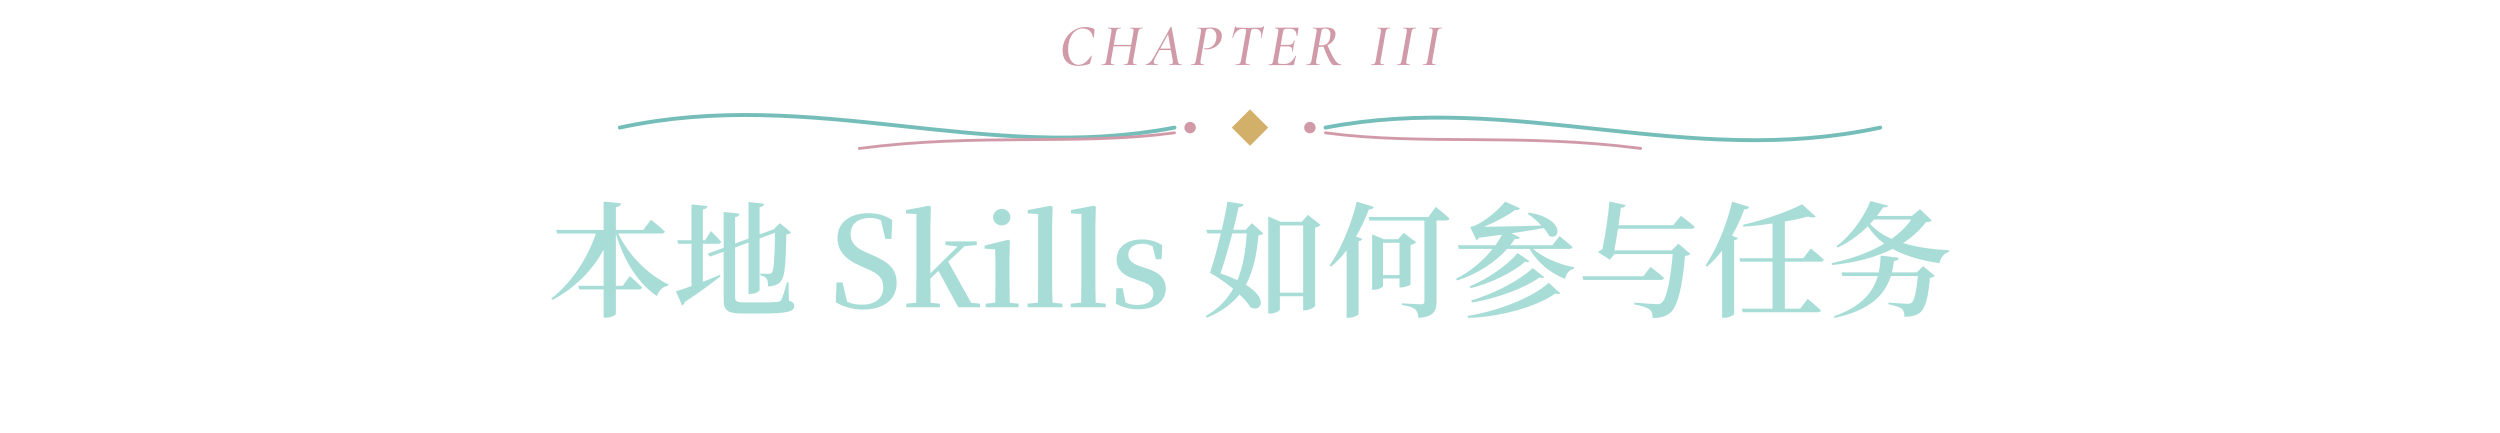
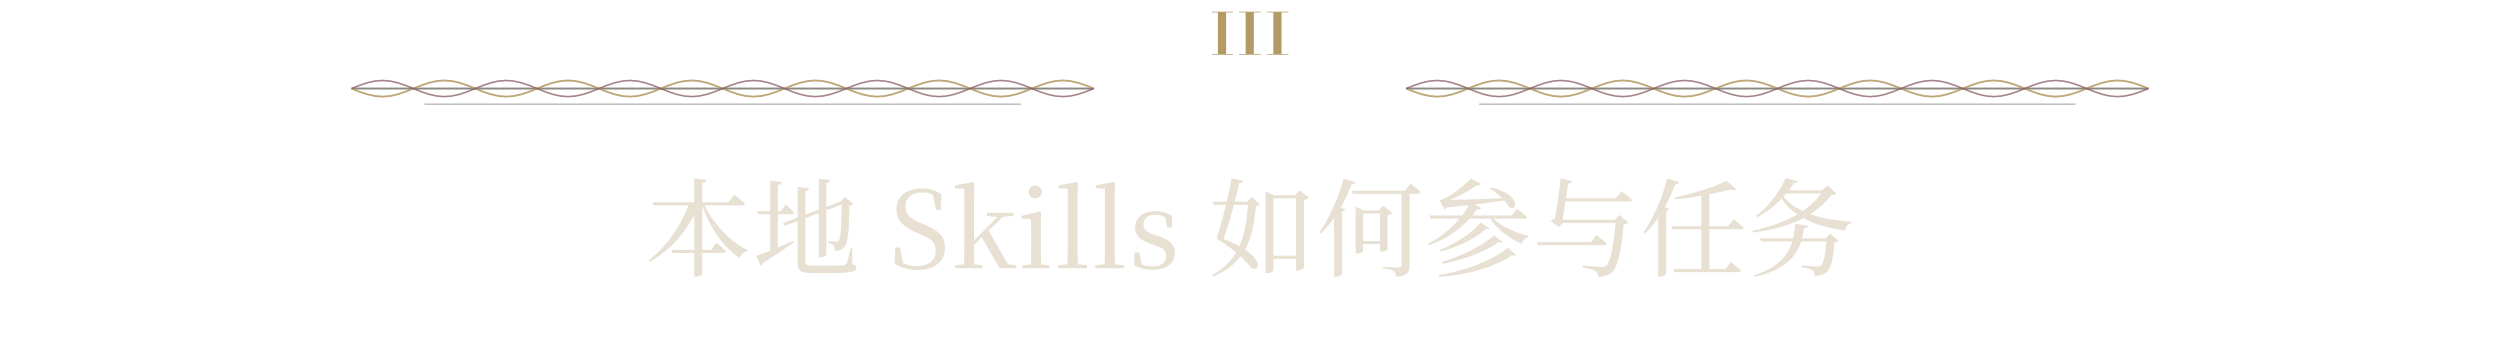
- <svg xmlns="http://www.w3.org/2000/svg" viewBox="0 0 960 166" role="img" aria-labelledby="title">
-   <path d="M318.46 -12.385Q231.385 -12.385 176.348 17.115Q121.31 46.615 93.503 95.0Q65.695 143.385 59.388 200.963Q53.08 258.54 63.08 315.31Q76.695 390 112.81 449.23Q148.925 508.46 200.54 550.152Q252.155 591.845 312.578 613.922Q373 636 434.845 636Q475.845 636 517.382 627.115Q558.92 618.23 581.92 603.92Q588.92 599.535 589.92 595.535Q590.92 591.535 589.92 580.535L577 457.7Q576.615 454.315 571.615 454.315Q566.615 454.315 566 457.7Q553.62 534.395 508.35 572.853Q463.08 611.31 395.385 611.31Q334.535 611.31 284.57 579.04Q234.605 546.77 201.41 487.5Q168.215 428.23 155.445 346Q144.29 276.46 151.252 214.69Q158.215 152.92 180.525 105.727Q202.835 58.535 239.415 31.535Q275.995 4.535 324.46 4.535Q377.54 4.535 430.695 41.535Q483.85 78.535 534.92 155.765Q537.535 159.38 542.227 157.072Q546.92 154.765 545.535 152.38L517.38 40.845Q513.995 28.46 511.187 24.152Q508.38 19.845 499.38 17.46Q450.535 1.23 403.805 -5.578Q357.075 -12.385 318.46 -12.385Z" fill="#D19AA8" transform="translate(406.722 25.000) scale(0.023 -0.023)" />
-   <path d="M12.23 0Q9.23 0 9.23 6.0Q9.23 12 12.23 12Q41.155 12 56.503 17.0Q71.85 22 79.543 37.0Q87.235 52 92.235 81L174.235 544Q182.235 586.385 171.658 599.693Q161.08 613 119.23 613Q117.23 613 117.23 619.0Q117.23 625 119.23 625Q141.075 625 167.42 623.5Q193.765 622 223.61 622Q254.455 622 282.8 623.5Q311.145 625 331.99 625Q333.99 625 333.99 619.0Q333.99 613 331.99 613Q303.065 613 287.717 607.0Q272.37 601 265.177 585.693Q257.985 570.385 252.6 542L170.6 81Q162.985 38 172.87 25.0Q182.755 12 224.99 12Q227.99 12 227.99 6.0Q227.99 0 224.99 0Q203.76 0 175.915 1.0Q148.07 2 116.61 2Q86.765 2 59.92 1.0Q33.075 0 12.23 0ZM162.845 312.925 166.23 337.46H548.845L546.23 312.925ZM382.085 0Q380.085 0 380.085 6.0Q380.085 12 382.085 12Q412.01 12 426.858 17.0Q441.705 22 449.09 37.0Q456.475 52 461.475 81L542.475 542Q549.86 584.385 540.59 598.693Q531.32 613 489.085 613Q486.085 613 486.085 619.0Q486.085 625 489.085 625Q509.93 625 537.275 623.5Q564.62 622 594.465 622Q623.925 622 651.963 623.5Q680 625 700.845 625Q703.23 625 703.23 619.0Q703.23 613 700.845 613Q672.92 613 657.572 607.5Q642.225 602 634.84 587.193Q627.455 572.385 621.84 544L539.84 81Q532.84 38 543.417 25.0Q553.995 12 595.23 12Q598.23 12 598.23 6.0Q598.23 0 595.23 0Q576.23 0 548.578 1.0Q520.925 2 490.465 2Q460.005 2 431.968 1.0Q403.93 0 382.085 0Z" fill="#D19AA8" transform="translate(422.723 25.000) scale(0.023 -0.023)" />
-   <path d="M-34 0Q-38 0 -38.0 6.0Q-38 12 -34 12Q-8 12 27.882 38.727Q63.765 65.455 99.535 129.84L382 634.385Q384 638.385 391.5 637.193Q399 636 400 633L498.99 84Q503.605 57 509.182 41.0Q514.76 25 527.915 18.5Q541.07 12 568.38 12Q572.38 12 572.38 6.0Q572.38 0 568.38 0Q543.535 0 517.997 2.0Q492.46 4 462 4Q432.155 4 408.81 2.0Q385.465 0 360.235 0Q356.62 0 356.62 6.0Q356.62 12 360.235 12Q402.47 12 414.163 27.0Q425.855 42 418.01 84L337.63 530.026L378.615 583.925L129.615 130.54Q104.305 84.92 101.612 58.92Q98.92 32.92 117.15 22.46Q135.38 12 172.145 12Q176.145 12 176.145 6.0Q176.145 0 171.145 0Q149.685 0 118.687 2.0Q87.69 4 58 4Q29 4 10.5 2.0Q-8 0 -34 0ZM181.78 251.331 196.78 275.48H413.855L415.855 251.331Z" fill="#D19AA8" transform="translate(440.702 25.000) scale(0.023 -0.023)" />
-   <path d="M13.845 0Q11.46 0 11.46 6.0Q11.46 12 13.845 12Q42.77 12 58.425 17.0Q74.08 22 81.658 37.0Q89.235 52 94.235 81L175.85 544Q183.85 587.615 173.773 600.307Q163.695 613 121.46 613Q118.845 613 118.845 619.0Q118.845 625 121.46 625Q142.69 625 169.035 623.5Q195.38 622 225.84 622Q246.995 622 280.84 625.0Q314.685 628 347.38 628Q404.76 628 448.142 609.193Q491.525 590.385 512.947 551.578Q534.37 512.77 522.985 453Q513.985 402.385 487.177 366.193Q460.37 330 424.37 307.0Q388.37 284 349.37 273.0Q310.37 262 276.37 262Q264.985 262 255.177 263.0Q245.37 264 235.37 267Q232.985 268 234.985 276.652Q236.985 285.305 240.6 284.305Q247.985 282.305 255.485 281.305Q262.985 280.305 269.985 280.305Q305.065 280.305 338.8 296.382Q372.535 312.46 398.193 346.037Q423.85 379.615 432.62 433Q442.39 489.77 429.235 529.04Q416.08 568.31 388.693 589.195Q361.305 610.08 327.225 610.08Q301.99 610.08 288.065 605.658Q274.14 601.235 266.87 586.85Q259.6 572.465 253.215 542L172.215 81Q165.215 38 175.292 25.0Q185.37 12 226.99 12Q229.605 12 229.605 6.0Q229.605 0 226.99 0Q205.76 0 177.915 1.0Q150.07 2 118.225 2Q88.765 2 61.727 1.0Q34.69 0 13.845 0Z" fill="#D19AA8" transform="translate(457.071 25.000) scale(0.023 -0.023)" />
-   <path d="M126.86 0Q124.475 0 124.475 6.0Q124.475 12 126.86 12Q161.32 12 179.55 17.0Q197.78 22 206.703 37.0Q215.625 52 220.625 81L302.01 544Q309.01 581.31 301.163 593.003Q293.315 604.695 261.385 604.695H243.61Q207.76 604.695 176.955 586.468Q146.15 568.24 122.922 534.973Q99.695 501.705 85.925 454.855Q84.925 451.855 79.233 453.048Q73.54 454.24 74.54 456.855Q78.54 470.085 84.848 494.623Q91.155 519.16 97.963 547.813Q104.77 576.465 110.885 603.118Q117 629.77 120 647Q122 650 127.5 649.5Q133 649 132 646Q130 631 145.0 628.0Q160 625 171 625Q208 624 257.5 623.0Q307 622 354 622Q414 622 455.0 623.5Q496 625 530 625Q558 625 573.5 629.5Q589 634 596 650Q598 653 603.0 652.5Q608 652 607 648Q603 632.77 596.385 606.118Q589.77 579.465 583.463 549.813Q577.155 520.16 572.348 494.815Q567.54 469.47 565.54 456.855Q564.54 453.24 558.733 453.74Q552.925 454.24 553.925 458.24Q562.31 504.09 553.698 536.665Q545.085 569.24 521.048 586.968Q497.01 604.695 457.545 604.695H440.385Q407.61 604.695 397.492 591.81Q387.375 578.925 380.99 542L299.99 81Q294.99 52 297.99 37.0Q300.99 22 318.027 17.0Q335.065 12 370.525 12Q372.525 12 372.525 6.0Q372.525 0 370.525 0Q345.605 0 315.377 1.0Q285.15 2 248 2Q214.465 2 183.123 1.0Q151.78 0 126.86 0Z" fill="#D19AA8" transform="translate(471.485 25.000) scale(0.023 -0.023)" />
-   <path d="M18.075 0Q15.46 0 15.46 6.0Q15.46 12 18.075 12Q47.385 12 62.54 17.0Q77.695 22 85.08 37.0Q92.465 52 97.465 81L178.85 544Q186.85 587 176.58 600.0Q166.31 613 124.46 613Q122.075 613 122.075 619.0Q122.075 625 124.46 625H512.84Q520.84 625 518.84 616Q515.84 597.385 512.032 572.54Q508.225 547.695 504.917 524.465Q501.61 501.235 498.61 486.62Q497.61 482.62 491.917 483.928Q486.225 485.235 486.61 487.62Q487.615 542.08 459.738 574.388Q431.86 606.695 383.406 606.695H334.22Q305.065 606.695 290.217 602.003Q275.37 597.31 269.1 583.733Q262.83 570.155 257.83 543L176.83 85Q169.83 44.23 179.6 32.037Q189.37 19.845 230.22 19.845H296.646Q345.635 19.845 391.51 56.767Q437.385 93.69 466.3 154.38Q467.915 157.38 473.607 156.072Q479.3 154.765 477.3 152.38Q468.685 124.535 459.877 86.19Q451.07 47.845 444.84 15Q441.84 0 428.84 0ZM422.835 226.62Q421.835 222.62 415.835 223.12Q409.835 223.62 410.835 227.62Q418.835 272.005 400.992 292.465Q383.15 312.925 340.92 312.925H180.84L184.455 337.46H347.92Q390.225 337.46 412.145 354.19Q434.065 370.92 441.91 410.765Q442.91 415.38 448.91 414.88Q454.91 414.38 453.91 409.38Q449.295 378.92 445.295 361.575Q441.295 344.23 438.065 325Q434.065 301.155 430.95 277.81Q427.835 254.465 422.835 226.62Z" fill="#D19AA8" transform="translate(486.704 25.000) scale(0.023 -0.023)" />
-   <path d="M17.075 0Q13.075 0 13.075 6.0Q13.075 12 17.075 12Q48 12 65.155 17.307Q82.31 22.615 90.888 37.615Q99.465 52.615 104.465 81L185.85 544Q191.465 573 189.08 587.5Q186.695 602 172.733 607.5Q158.77 613 128.075 613Q124.075 613 124.075 619.0Q124.075 625 128.075 625Q150.305 625 178.65 623.5Q206.995 622 237.84 622Q260.84 622 292.84 625.0Q324.84 628 344.84 628Q437.37 628 475.482 593.0Q513.594 558 501.209 491Q491.209 435.31 453.02 393.31Q414.83 351.31 359.795 328.04Q304.76 304.77 244.225 304.77Q238.3 304.77 228.067 305.463Q217.835 306.155 213.91 307.155L218.37 335.46Q227.45 332.845 240.99 331.537Q254.53 330.23 263.84 330.23Q331.15 330.23 366.535 361.267Q401.92 392.305 414.46 464.38Q425 518.845 415.537 550.885Q406.075 582.925 383.38 596.503Q360.685 610.08 330.065 610.08Q308.065 610.08 296.102 606.888Q284.14 603.695 277.485 589.618Q270.83 575.54 264.83 542L182.83 81Q177.83 52.615 179.83 37.615Q181.83 22.615 195.677 17.307Q209.525 12 239.22 12Q243.22 12 243.22 6.0Q243.22 0 240.22 0Q216.99 0 189.645 1.0Q162.3 2 129.455 2Q98.38 2 68.842 1.0Q39.305 0 17.075 0ZM469.625 0Q455.47 0 430.353 34.695Q405.235 69.39 371.848 140.968Q338.46 212.545 299.61 322L364.824 344.38Q417.29 220.305 456.522 147.575Q495.755 74.845 530.025 43.422Q564.295 12 599.835 12Q603.22 12 603.22 6.0Q603.22 0 599.835 0Q548.075 0 516.695 0.0Q485.315 0 469.625 0Z" fill="#D19AA8" transform="translate(501.233 25.000) scale(0.023 -0.023)" />
-   <path d="M22.69 0Q19.69 0 19.69 6.0Q19.69 12 22.69 12Q51.615 12 66.463 17.0Q81.31 22 88.841 37.0Q96.373 52 101.08 81L183.08 544Q191.08 587 180.156 600.0Q169.233 613 127.69 613Q124.69 613 124.69 619.0Q124.69 625 127.69 625Q149.271 625 176.248 623.5Q203.225 622 232.931 622Q266.882 622 293.936 623.5Q320.99 625 341.835 625Q344.45 625 344.45 619.0Q344.45 613 341.835 613Q313.189 613 297.971 607.0Q282.753 601 275.592 586.0Q268.431 571 263.06 542L181.06 81Q173.445 38 183.569 25.0Q193.694 12 236.835 12Q238.835 12 238.835 6.0Q238.835 0 236.835 0Q215.468 0 188.76 1.0Q162.051 2 128.933 2Q99.02 2 71.777 1.0Q44.535 0 22.69 0Z" fill="#D19AA8" transform="translate(525.990 25.000) scale(0.023 -0.023)" />
-   <path d="M22.69 0Q19.69 0 19.69 6.0Q19.69 12 22.69 12Q51.615 12 66.463 17.0Q81.31 22 88.841 37.0Q96.373 52 101.08 81L183.08 544Q191.08 587 180.156 600.0Q169.233 613 127.69 613Q124.69 613 124.69 619.0Q124.69 625 127.69 625Q149.271 625 176.248 623.5Q203.225 622 232.931 622Q266.882 622 293.936 623.5Q320.99 625 341.835 625Q344.45 625 344.45 619.0Q344.45 613 341.835 613Q313.189 613 297.971 607.0Q282.753 601 275.592 586.0Q268.431 571 263.06 542L181.06 81Q173.445 38 183.569 25.0Q193.694 12 236.835 12Q238.835 12 238.835 6.0Q238.835 0 236.835 0Q215.468 0 188.76 1.0Q162.051 2 128.933 2Q99.02 2 71.777 1.0Q44.535 0 22.69 0Z" fill="#D19AA8" transform="translate(535.919 25.000) scale(0.023 -0.023)" />
-   <path d="M22.69 0Q19.69 0 19.69 6.0Q19.69 12 22.69 12Q51.615 12 66.463 17.0Q81.31 22 88.841 37.0Q96.373 52 101.08 81L183.08 544Q191.08 587 180.156 600.0Q169.233 613 127.69 613Q124.69 613 124.69 619.0Q124.69 625 127.69 625Q149.271 625 176.248 623.5Q203.225 622 232.931 622Q266.882 622 293.936 623.5Q320.99 625 341.835 625Q344.45 625 344.45 619.0Q344.45 613 341.835 613Q313.189 613 297.971 607.0Q282.753 601 275.592 586.0Q268.431 571 263.06 542L181.06 81Q173.445 38 183.569 25.0Q193.694 12 236.835 12Q238.835 12 238.835 6.0Q238.835 0 236.835 0Q215.468 0 188.76 1.0Q162.051 2 128.933 2Q99.02 2 71.777 1.0Q44.535 0 22.69 0Z" fill="#D19AA8" transform="translate(545.848 25.000) scale(0.023 -0.023)" />
-   <path d="M238 49 C312 33 378 63 451 49" fill="none" stroke="#75BDB8" stroke-linecap="round" stroke-width="1.5" />
-   <path d="M509 49 C582 35 648 65 722 49" fill="none" stroke="#75BDB8" stroke-linecap="round" stroke-width="1.5" />
-   <path d="M330 57 C376 51 414 56 451 51" fill="none" stroke="#D19AA8" stroke-linecap="round" stroke-width="1.1" />
-   <path d="M509 51 C546 56 584 51 630 57" fill="none" stroke="#D19AA8" stroke-linecap="round" stroke-width="1.1" />
-   <path d="M480 42 L487 49 L480 56 L473 49 Z" fill="#D2B06A" />
-   <circle cx="457" cy="49" r="2.2" fill="#D19AA8" />
-   <circle cx="503" cy="49" r="2.2" fill="#D19AA8" />
-   <path d="M827 701 765 619H546V801C576 806 584 816 587 832L448 846V619H67L76 590H386C322 399 196 199 29 70L40 59C222 157 359 297 448 461V172H245L253 143H448V-83H467C507 -83 546 -63 546 -52V143H729C743 143 753 148 756 159C719 196 657 250 657 250L601 172H546V589C612 364 727 191 874 89C890 136 924 167 964 173L967 183C812 256 652 408 565 590H911C925 590 935 595 938 606C897 645 827 701 827 701Z" fill="#A8DDD7" transform="translate(210.288 118.000) scale(0.048 -0.048)" />
-   <path d="M800 621 696 583V801C722 805 730 815 732 829L607 842V550L500 510V721C524 725 533 736 535 749L408 763V476L280 429L299 405L408 445V56C408 -30 447 -50 560 -50H704C924 -50 973 -34 973 13C973 31 963 42 930 54L927 201H915C896 131 879 77 868 58C861 48 851 44 835 43C813 40 769 39 710 39H569C513 39 500 50 500 80V479L607 518V107H623C658 107 696 127 696 137V551L819 596C816 381 809 294 793 276C787 270 781 267 767 267C751 267 721 269 702 271V256C726 250 742 241 752 229C761 216 763 194 763 167C800 167 834 177 858 199C896 235 906 318 909 582C929 585 941 591 948 599L857 673L809 624ZM26 128 76 15C87 20 95 30 98 43C226 126 319 198 383 248L378 259L242 204V508H363C377 508 386 513 389 524C360 558 306 610 306 610L260 537H242V782C268 786 276 796 278 810L151 823V537H37L45 508H151V170C98 150 53 136 26 128Z" fill="#A8DDD7" transform="translate(258.288 118.000) scale(0.048 -0.048)" />
-   <path d="M272 -18C438 -18 539 65 539 193C539 299 489 357 338 421L290 442C215 475 171 514 171 587C171 670 235 715 326 715C360 715 386 709 414 695L449 547H498L504 698C453 733 392 753 314 753C172 753 66 684 66 555C66 446 132 381 257 327L301 308C399 267 432 229 432 159C432 70 366 21 262 21C215 21 181 27 143 45L106 199H58L52 41C105 6 189 -18 272 -18Z" fill="#A8DDD7" transform="translate(318.432 118.000) scale(0.048 -0.048)" />
-   <path d="M351 498 449 486 334 373 231 271V647L235 804L220 813L36 778V751L119 746V232L117 37L38 29V0H307V29L233 36C232 91 231 172 231 230L296 291L454 0H629V29L557 36L374 365L505 489L602 498V527H351Z" fill="#A8DDD7" transform="translate(346.176 118.000) scale(0.048 -0.048)" />
-   <path d="M170 655C207 655 239 682 239 721C239 759 207 787 170 787C132 787 101 759 101 721C101 682 132 655 170 655ZM117 0H305V29L234 36C233 93 232 177 232 232V385L235 532L223 541L33 494V469L117 463C119 414 120 367 120 300V232L118 37L41 29V0Z" fill="#A8DDD7" transform="translate(376.512 118.000) scale(0.048 -0.048)" />
-   <path d="M116 0H314V29L234 37C232 98 231 172 231 232V647L235 804L220 813L36 778V751L119 746V232L117 37L34 29V0Z" fill="#A8DDD7" transform="translate(392.928 118.000) scale(0.048 -0.048)" />
-   <path d="M116 0H314V29L234 37C232 98 231 172 231 232V647L235 804L220 813L36 778V751L119 746V232L117 37L34 29V0Z" fill="#A8DDD7" transform="translate(409.536 118.000) scale(0.048 -0.048)" />
-   <path d="M228 -16C369 -16 448 52 448 150C448 225 406 274 304 308L250 326C175 350 149 378 149 422C149 473 189 508 259 508C290 508 316 502 343 488L369 384H415L420 498C366 528 320 543 258 543C127 543 55 474 55 382C55 303 106 257 191 229L245 210C326 185 349 156 349 110C349 53 305 19 221 19C183 19 154 25 127 38L103 153H52L49 28C105 0 158 -16 228 -16Z" fill="#A8DDD7" transform="translate(426.144 118.000) scale(0.048 -0.048)" />
-   <path d="M290 800C319 802 326 813 329 825L200 845C193 792 176 709 155 620H31L40 591H148C120 473 86 350 61 276C119 243 186 198 246 148C197 61 127 -13 27 -70L36 -83C154 -35 237 28 297 103C333 68 365 33 386 -1C460 -42 542 60 348 180C411 296 435 432 449 576C471 579 481 582 487 592L396 673L347 620H247C265 689 280 753 290 800ZM806 655V117H620V655ZM620 -16V88H806V-24H821C856 -24 901 2 902 10V637C923 642 939 650 946 659L844 739L795 684H625L527 727V-50H544C585 -50 620 -27 620 -16ZM145 271C177 363 211 482 240 591H355C346 455 327 327 280 217C242 235 198 253 145 271Z" fill="#A8DDD7" transform="translate(461.712 118.000) scale(0.048 -0.048)" />
-   <path d="M329 723 337 694H776V46C776 31 770 24 750 24C723 24 597 32 597 32V18C656 10 683 -1 702 -16C719 -31 726 -54 729 -85C855 -75 873 -25 873 42V694H950C964 694 974 699 977 710C936 748 868 803 868 803L808 723ZM358 545V140H371C408 140 445 160 445 169V230H577V159H591C620 159 664 177 665 182V499C687 503 703 512 710 520L611 596L566 545H450L358 584ZM445 258V516H577V258ZM235 845C189 652 103 458 18 335L31 326C75 363 116 406 154 456V-84H171C209 -84 248 -63 250 -55V529C268 532 277 538 280 548L229 566C268 632 303 705 332 783C354 781 367 791 372 803Z" fill="#A8DDD7" transform="translate(509.712 118.000) scale(0.048 -0.048)" />
-   <path d="M863 111 771 196C638 76 362 -31 122 -69L126 -85C386 -78 675 5 825 111C843 103 856 104 863 111ZM734 242 642 314C540 215 329 107 151 55L158 39C354 69 580 154 698 239C715 232 727 234 734 242ZM617 369 521 434C443 337 282 227 139 168L146 153C309 193 489 281 582 365C600 359 612 360 617 369ZM612 758 603 749C638 725 678 691 712 654C534 649 364 645 252 644C344 681 442 734 502 778C524 774 537 783 541 792L422 845C378 789 261 684 172 650C162 646 142 643 142 643L192 537C200 540 207 547 212 556L398 581C383 553 364 524 344 496H44L52 467H322C247 374 146 287 29 228L37 215C207 267 346 364 438 467H618C680 357 783 275 901 227C911 272 937 301 973 309L974 320C859 342 725 396 646 467H934C948 467 958 472 961 483C921 519 857 569 857 569L800 496H463C476 513 489 530 500 547C524 543 534 548 540 559L473 592C575 607 662 621 731 634C749 612 764 591 774 571C867 527 904 711 612 758Z" fill="#A8DDD7" transform="translate(557.712 118.000) scale(0.048 -0.048)" />
-   <path d="M585 323 527 248H40L48 219H666C680 219 690 224 693 235C653 272 585 323 585 323ZM828 732 767 657H329L348 796C372 795 382 806 386 818L256 846C251 760 223 570 200 464C187 458 173 450 164 442L259 381L298 426H763C746 229 715 69 676 38C663 28 653 25 632 25C606 25 513 33 456 38L455 23C507 14 558 -1 578 -18C596 -32 602 -57 602 -86C665 -86 708 -73 744 -43C804 7 843 179 861 411C883 413 896 419 904 427L808 509L754 455H296C305 504 315 567 325 628H911C925 628 936 633 939 644C897 681 828 732 828 732Z" fill="#A8DDD7" transform="translate(605.712 118.000) scale(0.048 -0.048)" />
-   <path d="M798 824C695 770 491 697 325 660L329 645C404 650 484 659 561 670V393H295L303 365H561V-11H315L323 -40H921C935 -40 946 -35 948 -24C908 14 842 67 842 67L782 -11H660V365H945C959 365 970 370 972 381C933 418 867 471 867 471L808 393H660V686C730 698 794 712 846 726C876 715 897 716 907 726ZM238 845C194 653 109 458 25 335L38 326C81 362 121 405 158 454V-84H176C213 -84 253 -63 254 -55V536C272 539 281 546 284 555L237 572C274 637 307 707 335 783C358 782 370 791 375 803Z" fill="#A8DDD7" transform="translate(653.712 118.000) scale(0.048 -0.048)" />
-   <path d="M571 396 426 414C425 368 420 322 411 279H112L121 250H403C365 117 269 3 51 -72L57 -85C343 -23 459 97 508 250H724C714 135 696 55 675 37C666 30 657 28 640 28C619 28 538 34 488 38V24C533 16 576 3 595 -11C612 -26 617 -50 616 -76C671 -76 709 -66 738 -45C784 -12 809 86 820 236C841 238 853 244 860 251L766 329L715 279H516C524 308 529 339 533 370C555 371 568 379 571 396ZM485 813 344 850C293 719 184 570 72 488L82 478C170 518 254 579 324 649C359 593 403 547 455 509C337 439 192 387 34 353L39 338C225 357 388 400 522 467C626 409 753 374 898 353C907 401 933 432 975 444V456C844 463 716 480 605 514C678 560 739 616 789 681C815 683 827 685 835 695L741 785L676 731H397C415 754 432 777 446 800C473 798 481 803 485 813ZM514 547C445 578 386 617 342 667L373 702H671C631 644 578 593 514 547Z" fill="#A8DDD7" transform="translate(701.712 118.000) scale(0.048 -0.048)" />
+ <svg xmlns="http://www.w3.org/2000/svg" viewBox="0 0 960 136" role="img" aria-labelledby="title">
+   <path d="M42.818 0V24.659H262.753V1475.341H42.818V1500H789.052V1475.341H549.113V24.659H789.052V0Z" fill="#B49A64" transform="translate(464.788 21.000) scale(0.011 -0.011)" />
+   <path d="M42.818 0V24.659H262.753V1475.341H42.818V1500H789.052V1475.341H549.113V24.659H789.052V0Z" fill="#B49A64" transform="translate(475.430 21.000) scale(0.011 -0.011)" />
+   <path d="M42.818 0V24.659H262.753V1475.341H42.818V1500H789.052V1475.341H549.113V24.659H789.052V0Z" fill="#B49A64" transform="translate(486.070 21.000) scale(0.011 -0.011)" />
+   <path d="M135 34 H420" fill="none" stroke="#8B8A83" stroke-width="0.75" />
+   <path d="M135.00 34.00 L137.97 35.19 L140.94 36.19 L143.91 36.86 L146.88 37.10 L149.84 36.86 L152.81 36.19 L155.78 35.19 L158.75 34.00 L161.72 32.81 L164.69 31.81 L167.66 31.14 L170.62 30.90 L173.59 31.14 L176.56 31.81 L179.53 32.81 L182.50 34.00 L185.47 35.19 L188.44 36.19 L191.41 36.86 L194.38 37.10 L197.34 36.86 L200.31 36.19 L203.28 35.19 L206.25 34.00 L209.22 32.81 L212.19 31.81 L215.16 31.14 L218.12 30.90 L221.09 31.14 L224.06 31.81 L227.03 32.81 L230.00 34.00 L232.97 35.19 L235.94 36.19 L238.91 36.86 L241.88 37.10 L244.84 36.86 L247.81 36.19 L250.78 35.19 L253.75 34.00 L256.72 32.81 L259.69 31.81 L262.66 31.14 L265.62 30.90 L268.59 31.14 L271.56 31.81 L274.53 32.81 L277.50 34.00 L280.47 35.19 L283.44 36.19 L286.41 36.86 L289.38 37.10 L292.34 36.86 L295.31 36.19 L298.28 35.19 L301.25 34.00 L304.22 32.81 L307.19 31.81 L310.16 31.14 L313.12 30.90 L316.09 31.14 L319.06 31.81 L322.03 32.81 L325.00 34.00 L327.97 35.19 L330.94 36.19 L333.91 36.86 L336.88 37.10 L339.84 36.86 L342.81 36.19 L345.78 35.19 L348.75 34.00 L351.72 32.81 L354.69 31.81 L357.66 31.14 L360.62 30.90 L363.59 31.14 L366.56 31.81 L369.53 32.81 L372.50 34.00 L375.47 35.19 L378.44 36.19 L381.41 36.86 L384.38 37.10 L387.34 36.86 L390.31 36.19 L393.28 35.19 L396.25 34.00 L399.22 32.81 L402.19 31.81 L405.16 31.14 L408.12 30.90 L411.09 31.14 L414.06 31.81 L417.03 32.81 L420.00 34.00" fill="none" stroke="#B49A64" stroke-opacity="0.86" stroke-width="0.72" />
+   <path d="M135.00 34.00 L137.97 32.81 L140.94 31.81 L143.91 31.14 L146.88 30.90 L149.84 31.14 L152.81 31.81 L155.78 32.81 L158.75 34.00 L161.72 35.19 L164.69 36.19 L167.66 36.86 L170.62 37.10 L173.59 36.86 L176.56 36.19 L179.53 35.19 L182.50 34.00 L185.47 32.81 L188.44 31.81 L191.41 31.14 L194.38 30.90 L197.34 31.14 L200.31 31.81 L203.28 32.81 L206.25 34.00 L209.22 35.19 L212.19 36.19 L215.16 36.86 L218.12 37.10 L221.09 36.86 L224.06 36.19 L227.03 35.19 L230.00 34.00 L232.97 32.81 L235.94 31.81 L238.91 31.14 L241.88 30.90 L244.84 31.14 L247.81 31.81 L250.78 32.81 L253.75 34.00 L256.72 35.19 L259.69 36.19 L262.66 36.86 L265.62 37.10 L268.59 36.86 L271.56 36.19 L274.53 35.19 L277.50 34.00 L280.47 32.81 L283.44 31.81 L286.41 31.14 L289.38 30.90 L292.34 31.14 L295.31 31.81 L298.28 32.81 L301.25 34.00 L304.22 35.19 L307.19 36.19 L310.16 36.86 L313.12 37.10 L316.09 36.86 L319.06 36.19 L322.03 35.19 L325.00 34.00 L327.97 32.81 L330.94 31.81 L333.91 31.14 L336.88 30.90 L339.84 31.14 L342.81 31.81 L345.78 32.81 L348.75 34.00 L351.72 35.19 L354.69 36.19 L357.66 36.86 L360.62 37.10 L363.59 36.86 L366.56 36.19 L369.53 35.19 L372.50 34.00 L375.47 32.81 L378.44 31.81 L381.41 31.14 L384.38 30.90 L387.34 31.14 L390.31 31.81 L393.28 32.81 L396.25 34.00 L399.22 35.19 L402.19 36.19 L405.16 36.86 L408.12 37.10 L411.09 36.86 L414.06 36.19 L417.03 35.19 L420.00 34.00" fill="none" stroke="#82545C" stroke-opacity="0.72" stroke-width="0.62" />
+   <path d="M163 40 H392" fill="none" stroke="#8B8A83" stroke-opacity="0.58" stroke-width="0.55" />
+   <path d="M540 34 H825" fill="none" stroke="#8B8A83" stroke-width="0.75" />
+   <path d="M540.00 34.00 L542.97 35.19 L545.94 36.19 L548.91 36.86 L551.88 37.10 L554.84 36.86 L557.81 36.19 L560.78 35.19 L563.75 34.00 L566.72 32.81 L569.69 31.81 L572.66 31.14 L575.62 30.90 L578.59 31.14 L581.56 31.81 L584.53 32.81 L587.50 34.00 L590.47 35.19 L593.44 36.19 L596.41 36.86 L599.38 37.10 L602.34 36.86 L605.31 36.19 L608.28 35.19 L611.25 34.00 L614.22 32.81 L617.19 31.81 L620.16 31.14 L623.12 30.90 L626.09 31.14 L629.06 31.81 L632.03 32.81 L635.00 34.00 L637.97 35.19 L640.94 36.19 L643.91 36.86 L646.88 37.10 L649.84 36.86 L652.81 36.19 L655.78 35.19 L658.75 34.00 L661.72 32.81 L664.69 31.81 L667.66 31.14 L670.62 30.90 L673.59 31.14 L676.56 31.81 L679.53 32.81 L682.50 34.00 L685.47 35.19 L688.44 36.19 L691.41 36.86 L694.38 37.10 L697.34 36.86 L700.31 36.19 L703.28 35.19 L706.25 34.00 L709.22 32.81 L712.19 31.81 L715.16 31.14 L718.12 30.90 L721.09 31.14 L724.06 31.81 L727.03 32.81 L730.00 34.00 L732.97 35.19 L735.94 36.19 L738.91 36.86 L741.88 37.10 L744.84 36.86 L747.81 36.19 L750.78 35.19 L753.75 34.00 L756.72 32.81 L759.69 31.81 L762.66 31.14 L765.62 30.90 L768.59 31.14 L771.56 31.81 L774.53 32.81 L777.50 34.00 L780.47 35.19 L783.44 36.19 L786.41 36.86 L789.38 37.10 L792.34 36.86 L795.31 36.19 L798.28 35.19 L801.25 34.00 L804.22 32.81 L807.19 31.81 L810.16 31.14 L813.12 30.90 L816.09 31.14 L819.06 31.81 L822.03 32.81 L825.00 34.00" fill="none" stroke="#B49A64" stroke-opacity="0.86" stroke-width="0.72" />
+   <path d="M540.00 34.00 L542.97 32.81 L545.94 31.81 L548.91 31.14 L551.88 30.90 L554.84 31.14 L557.81 31.81 L560.78 32.81 L563.75 34.00 L566.72 35.19 L569.69 36.19 L572.66 36.86 L575.62 37.10 L578.59 36.86 L581.56 36.19 L584.53 35.19 L587.50 34.00 L590.47 32.81 L593.44 31.81 L596.41 31.14 L599.38 30.90 L602.34 31.14 L605.31 31.81 L608.28 32.81 L611.25 34.00 L614.22 35.19 L617.19 36.19 L620.16 36.86 L623.12 37.10 L626.09 36.86 L629.06 36.19 L632.03 35.19 L635.00 34.00 L637.97 32.81 L640.94 31.81 L643.91 31.14 L646.88 30.90 L649.84 31.14 L652.81 31.81 L655.78 32.81 L658.75 34.00 L661.72 35.19 L664.69 36.19 L667.66 36.86 L670.62 37.10 L673.59 36.86 L676.56 36.19 L679.53 35.19 L682.50 34.00 L685.47 32.81 L688.44 31.81 L691.41 31.14 L694.38 30.90 L697.34 31.14 L700.31 31.81 L703.28 32.81 L706.25 34.00 L709.22 35.19 L712.19 36.19 L715.16 36.86 L718.12 37.10 L721.09 36.86 L724.06 36.19 L727.03 35.19 L730.00 34.00 L732.97 32.81 L735.94 31.81 L738.91 31.14 L741.88 30.90 L744.84 31.14 L747.81 31.81 L750.78 32.81 L753.75 34.00 L756.72 35.19 L759.69 36.19 L762.66 36.86 L765.62 37.10 L768.59 36.86 L771.56 36.19 L774.53 35.19 L777.50 34.00 L780.47 32.81 L783.44 31.81 L786.41 31.14 L789.38 30.90 L792.34 31.14 L795.31 31.81 L798.28 32.81 L801.25 34.00 L804.22 35.19 L807.19 36.19 L810.16 36.86 L813.12 37.10 L816.09 36.86 L819.06 36.19 L822.03 35.19 L825.00 34.00" fill="none" stroke="#82545C" stroke-opacity="0.72" stroke-width="0.62" />
+   <path d="M568 40 H797" fill="none" stroke="#8B8A83" stroke-opacity="0.58" stroke-width="0.55" />
+   <path d="M543.2 617.8Q575 544.1 621.1 476.35Q667.2 408.6 722.75 349.75Q778.3 290.9 839 244.9Q899.7 198.9 960.7 168.699L958.4 158.4Q934.3 155.7 914.3 138.85Q894.3 122 884.3 94.9Q808.3 147 740.5 223.75Q672.7 300.5 618.25 398.5Q563.8 496.5 527.6 610.3ZM502.1 601.8Q442.2 436.1 325.9 296.5Q209.6 156.9 44.3 61L32.5 73.9Q122.5 141.5 196.6 230.15Q270.7 318.8 326.55 418.45Q382.401 518.1 414.901 617.8H502.1ZM574.4 828.9Q572.7 818 564.75 810.55Q556.8 803.1 535.7 799.8V-52.7Q535.7 -57.3 526.95 -63.65Q518.2 -70 504.35 -74.35Q490.5 -78.7 474.9 -78.7H460.2V841.6ZM666.9 239Q666.9 239 675.9 231.5Q684.9 224 699 211.6Q713.1 199.2 728.7 185.3Q744.3 171.4 756.8 158.6Q752.8 142.6 730.9 142.6H254.6L246.6 172H616.401ZM834.6 688.3Q834.6 688.3 844.9 680.15Q855.2 672 870.55 659.45Q885.9 646.9 902.9 632.2Q919.9 617.5 934 604.4Q930 588.4 907.8 588.4H78L69.3 617.8H780.101Z" fill="#E7E0D3" transform="translate(247.728 103.000) scale(0.041 -0.041)" />
+   <path d="M616.9 837.7 722.9 826.6Q721.9 816.6 714.05 809.1Q706.2 801.6 687.6 798.6V126.3Q687.6 122.4 678.8 116.4Q670 110.4 656.9 105.7Q643.8 101 629.7 101H616.9ZM418.7 761.4 526.2 749Q525.2 739 516.85 731.5Q508.5 724 490.9 721V65.4Q490.9 42.699 504.55 33.299Q518.2 23.899 563.4 23.899H709.6Q759.9 23.899 795.2 24.899Q830.5 25.899 846.5 27.599Q867.6 30.299 876.3 42.599Q883.1 56.899 893.85 97.2Q904.6 137.5 916.6 191.4H929.4L932 38.199Q953.5 31.1 961.1 23.55Q968.7 16 968.7 4.7Q968.7 -9.8 957.8 -19.45Q946.9 -29.1 918.9 -34.85Q890.9 -40.6 839.4 -43.15Q787.9 -45.7 706.4 -45.7H557.2Q504.9 -45.7 474.7 -37.8Q444.5 -29.9 431.6 -9.45Q418.7 11 418.7 48.8ZM39.4 535.5H262.8L305.6 598.5Q305.6 598.5 313.85 591Q322.1 583.5 334.65 572.1Q347.2 560.7 360.6 547.3Q374 533.9 384.3 522.1Q381 506.1 359 506.1H47.4ZM161.7 819.1 270 807.6Q268.3 797.6 260.45 790.1Q252.6 782.6 233.7 780V158.1L161.7 135.1ZM30.8 116.1Q60.6 125.5 115.6 146.4Q170.6 167.3 239.7 196.3Q308.8 225.3 379.9 256.6L385.7 243.7Q334.9 208.7 261.9 158.75Q188.9 108.8 93.6 49.7Q89.4 30.9 73.6 22.2ZM813.4 622.5 839.4 631.5 850.1 604.1 300.1 398.6 280.7 423ZM831.7 625.5H821.4L861.7 667.4L941.3 602.6Q936.3 596.6 926.8 592.65Q917.3 588.7 903 586.7Q902 488.1 899.15 419.05Q896.3 350 890.65 305.2Q885 260.4 875.9 234.35Q866.8 208.3 853.7 195Q837.3 178.4 814.75 170.95Q792.2 163.5 767.4 163.5Q767.4 179.4 765.55 192.45Q763.7 205.5 756 213.599Q749 221.299 735.45 226.999Q721.9 232.699 704.7 236.199V253.099Q721.1 252.099 742.6 250.199Q764.1 248.299 775.8 248.299Q794.3 248.299 803 257.699Q812.4 267.799 818.15 307.399Q823.9 347 827.3 424.85Q830.7 502.7 831.7 625.5Z" fill="#E7E0D3" transform="translate(289.128 103.000) scale(0.041 -0.041)" />
+   <path d="M266.5 -16.5Q204.8 -16.5 147.6 0.4Q90.4 17.3 53.1 41.4L58.7 193.8H102L136.4 24.7L88.1 47.4L81.8 80.4Q130.4 45 168.6 32.6Q206.8 20.2 259.3 20.2Q339.6 20.2 388.2 56.5Q436.8 92.8 436.8 163.4Q436.8 199.5 423.85 225.95Q410.9 252.4 380.4 274.2Q349.9 296 296.6 317.5L253.5 335.7Q163.3 374 116.4 425.1Q69.5 476.2 69.5 554.3Q69.5 618.1 101.2 660.9Q132.9 703.7 186.7 725.55Q240.5 747.4 306.8 747.4Q364.4 747.4 408.35 733.1Q452.3 718.8 490.2 692.5L485 548.1H440.3L406.8 710L456.9 686.7L460.6 653.2Q421.5 684.7 389.2 697.5Q356.9 710.3 313.8 710.3Q244.6 710.3 199.699 677.05Q154.799 643.8 154.799 579.4Q154.799 523.2 187.699 489.4Q220.6 455.6 278.5 430.9L324.9 411.8Q400.6 380.2 444.2 348.3Q487.8 316.4 506.049 278.55Q524.299 240.7 524.299 188.6Q524.299 126.1 492.549 79.8Q460.8 33.5 402.95 8.5Q345.1 -16.5 266.5 -16.5Z" fill="#E7E0D3" transform="translate(341.383 103.000) scale(0.041 -0.041)" />
+   <path d="M39.9 0V28.2L148.8 38.9H186.8L296.7 28.2V0ZM122 0Q123 19.8 123.5 48.25Q124 76.7 124.5 108.9Q125 141.1 125 172.5Q125 203.9 125 229.6V744.4L38.7 749V776L204.599 807.8L219.599 798.8L216.299 642.7V232.7Q216.299 206.1 216.299 173.9Q216.299 141.7 216.799 109.2Q217.299 76.7 217.949 48.25Q218.599 19.8 219.599 0ZM170.8 175.6V218.9H175L324.5 369L475.299 519.4H526.399ZM455.5 0 283.9 299.6 347.899 360.3 535.299 34.9 611.499 28.2V0ZM338.3 490.1V519.4H585.699V490.1L468.999 480.2L449.799 477.2Z" fill="#E7E0D3" transform="translate(365.153 103.000) scale(0.041 -0.041)" />
+   <path d="M42.6 0V28.2L151.8 38.9H188.5L294.7 28.2V0ZM123.4 0Q124.4 24.6 125.25 65.7Q126.1 106.8 126.6 151.4Q127.1 196 127.1 229.6V292.1Q127.1 342.8 126.25 382.95Q125.4 423.1 123.4 460.2L36.1 464.7V490.1L207.999 531.9L220.299 523.6L217.699 381.5V229.6Q217.699 196 218.199 151.4Q218.699 106.8 219.349 65.7Q219.999 24.6 220.999 0ZM164.9 655Q139.7 655 121.9 671.35Q104.1 687.7 104.1 714.2Q104.1 740.1 121.9 756.8Q139.7 773.5 164.9 773.5Q189.7 773.5 208.05 756.8Q226.4 740.1 226.4 714.2Q226.4 687.7 208.05 671.35Q189.7 655 164.9 655Z" fill="#E7E0D3" transform="translate(390.768 103.000) scale(0.041 -0.041)" />
+   <path d="M34.4 0V28.2L150.4 38.9H187.4L304.8 28.2V0ZM122 0Q123 32.1 123.5 71.55Q124 111 124.5 152.35Q125 193.7 125 229.6V744.4L38.7 749V776L204.599 807.8L219.599 798.8L216.299 642.7V229.6Q216.299 193.7 216.799 152.35Q217.299 111 217.949 71.55Q218.599 32.1 219.599 0Z" fill="#E7E0D3" transform="translate(404.903 103.000) scale(0.041 -0.041)" />
+   <path d="M34.4 0V28.2L150.4 38.9H187.4L304.8 28.2V0ZM122 0Q123 32.1 123.5 71.55Q124 111 124.5 152.35Q125 193.7 125 229.6V744.4L38.7 749V776L204.599 807.8L219.599 798.8L216.299 642.7V229.6Q216.299 193.7 216.799 152.35Q217.299 111 217.949 71.55Q218.599 32.1 219.599 0Z" fill="#E7E0D3" transform="translate(419.161 103.000) scale(0.041 -0.041)" />
+   <path d="M223.3 -14.9Q173.7 -14.9 133.75 -4.5Q93.8 5.9 52.6 26L53.6 146.6H99.4L124.3 18.5L85.7 21.3V57.3Q114.8 38.1 145.5 27.95Q176.2 17.8 219.4 17.8Q284.8 17.8 318.1 43.9Q351.4 70 351.4 112.4Q351.4 148.6 329.1 171.95Q306.8 195.3 245.4 214.4L193 233.4Q131.6 254.8 95.7 289.9Q59.8 325 59.8 382Q59.8 447 109.5 490.65Q159.2 534.3 251.7 534.3Q297.5 534.3 333.4 523.5Q369.3 512.7 407.7 490L403.5 380.8H361.9L335.5 500L368.8 493.2V461.1Q338.1 482.5 310.9 491.85Q283.7 501.2 252.2 501.2Q196.4 501.2 167.35 476.55Q138.3 451.9 138.3 412.5Q138.3 377.1 161.8 354.6Q185.3 332.1 240.5 313.7L291.8 295.7Q368 269.6 400.5 233Q432.999 196.4 432.999 142.8Q432.999 98.1 409.1 62.2Q385.2 26.3 338.75 5.7Q292.3 -14.9 223.3 -14.9Z" fill="#E7E0D3" transform="translate(433.419 103.000) scale(0.041 -0.041)" />
+   <path d="M602.499 -18.8Q602.499 -23.3 594.399 -29.7Q586.3 -36.1 573.1 -41.25Q559.9 -46.4 542.9 -46.4H529.7V683.2V719.8L607.199 683.2H844.5V653.8H602.499ZM803.7 683.2 845.5 730.3 935.3 659.8Q930.3 652.8 918 647.3Q905.7 641.8 889.3 638.5V6Q889 2.1 878.75 -4.15Q868.5 -10.4 854.15 -15.85Q839.8 -21.3 825.8 -21.3H814.4V683.2ZM850.6 117V87.6H570.5V117ZM87.3 292.3Q186.6 256.6 255 221.7Q323.4 186.8 365.949 154.05Q408.499 121.3 429.699 93.5Q450.899 65.7 455.2 44.05Q459.5 22.4 451.45 9.35Q443.4 -3.7 428 -6.25Q412.6 -8.8 394.3 0.9Q372.1 36.4 334.4 74.5Q296.7 112.6 251.15 149.95Q205.6 187.3 158.45 220.2Q111.3 253.1 69.8 277.5ZM69.8 277.5Q83.8 317 100.45 373.65Q117.1 430.3 134.3 495.15Q151.5 560 166.7 624.75Q181.9 689.5 193.45 745.85Q205 802.2 211.1 841.4L321.4 821.1Q318.7 811.1 309.05 804Q299.4 796.9 271.6 797L285.1 812.3Q278.1 775.2 265.6 723.25Q253.1 671.3 237.6 611.45Q222.1 551.6 204.6 489.3Q187.1 427 168.6 368.7Q150.1 310.4 132.8 261.2ZM356.6 623.6 399.1 668.3 477.4 597.6Q472.7 590.7 464.05 588.1Q455.4 585.5 439.8 583.2Q429.9 477.7 409.9 379.8Q389.9 281.9 348 196.05Q306.1 110.2 231.6 40.85Q157.1 -28.5 39.5 -77.9L29.4 -64.1Q128.6 -9.9 191.85 62.45Q255.1 134.8 291 222.7Q326.9 310.6 343.7 411.65Q360.5 512.7 366.5 623.6ZM408.4 623.6V594.2H43.9L34.9 623.6Z" fill="#E7E0D3" transform="translate(464.272 103.000) scale(0.041 -0.041)" />
+   <path d="M328.3 725.8H825.501L877.9 793.8Q877.9 793.8 887.5 786Q897.1 778.2 911.9 765.85Q926.7 753.5 943.0 739.5Q959.3 725.5 972.7 712.4Q968.7 696.4 946.5 696.4H336.3ZM793.101 721.6H868.3V26.499Q868.3 -0.9 859.85 -23.7Q851.4 -46.5 825.25 -61.1Q799.1 -75.7 744.101 -80.3Q742.401 -63.6 736.801 -49.7Q731.201 -35.8 719.001 -27.5Q705.001 -18.2 681.101 -11.451Q657.201 -4.701 615.201 -0.201V14.599Q615.201 14.599 634.501 13.249Q653.801 11.899 680.551 10.399Q707.301 8.899 731.751 7.549Q756.201 6.199 765.501 6.199Q781.701 6.199 787.401 12.049Q793.101 17.899 793.101 29.399ZM397.4 254.4H621.2V225.7H397.4ZM363.2 541.4V574.5L437.8 541.4H627.8V512H433.1V160.3Q433.1 157.1 424.45 151.45Q415.8 145.8 402.7 141.3Q389.6 136.8 374.5 136.8H363.2ZM592.501 541.4H581.501L620.1 585.3L707.7 518Q703 512 690.95 506.2Q678.9 500.4 662.6 497.1V174Q661.9 172.1 651.95 167.45Q642 162.8 628.55 159.3Q615.1 155.8 603.3 155.8H592.501ZM161.2 540.8 191.4 579.4 265.8 552Q263.8 545 256.8 540.35Q249.8 535.7 236.2 533.4V-55.4Q235.9 -58.3 226.45 -64.1Q217 -69.9 203.45 -74.75Q189.9 -79.6 174.9 -79.6H161.2ZM250.101 839.9 363.7 804.6Q359.7 796 350.4 790Q341.1 784 324.1 785Q290 691.8 245.1 606.9Q200.2 522 147.75 451.1Q95.3 380.2 36.6 326.4L23.5 336.2Q67 396.7 109.4 477.5Q151.8 558.3 188.6 651.3Q225.4 744.3 250.101 839.9Z" fill="#E7E0D3" transform="translate(505.672 103.000) scale(0.041 -0.041)" />
+   <path d="M529.9 790.9Q525.9 783 511.05 778.35Q496.2 773.7 471.3 783.8L502.4 789.1Q476.8 768.5 439.45 744.8Q402.1 721.1 357.55 697.2Q313 673.3 266.9 652.15Q220.8 631 178.4 615.1L177.4 625.8H216.8Q215.2 594.9 206.85 575.35Q198.5 555.8 186 549.6L138.5 638.3Q138.5 638.3 148.8 640.25Q159.1 642.2 166 644.8Q201.3 658.6 239.6 682.65Q277.9 706.7 314.7 735.35Q351.5 764 381.6 791.45Q411.7 818.9 430.3 839.5ZM164.9 640Q205.8 639.7 270.3 640.6Q334.8 641.5 416 643.95Q497.2 646.4 589.45 650.05Q681.7 653.7 777.1 657.5L777.8 639.3Q678.7 623.6 527.75 604.4Q376.8 585.2 191.8 567.2ZM856.3 122.4Q844.3 110.4 819 122.5Q763.5 82.8 685.95 47.9Q608.4 13 517.1 -13.95Q425.8 -40.9 328.75 -58.1Q231.7 -75.3 137.9 -80.7L133.5 -63.9Q221.5 -50.3 313.45 -25.3Q405.4 -0.3 492.65 33.65Q579.9 67.6 653.8 107.95Q727.7 148.3 778.2 193.3ZM727.7 246.8Q717.4 234.1 692.4 244.9Q649.2 212.5 588.25 181.5Q527.3 150.5 456.6 123.3Q385.9 96.1 311.4 75.2Q236.9 54.3 165.6 41.8L158.5 58.6Q224.7 77.8 294.45 104.9Q364.2 132 430.35 165.25Q496.5 198.5 553.4 235.15Q610.3 271.8 649.1 308.8ZM608.6 373.4Q600.3 359.6 573.6 369.4Q539.8 337.3 492.25 305.75Q444.7 274.2 388.35 245.7Q332 217.2 271.65 194.55Q211.3 171.9 151.9 156.9L144.5 172.7Q197.8 193.8 252.4 222.35Q307 250.9 358.1 284.8Q409.2 318.7 452 355.4Q494.8 392.1 524.5 428.5ZM620.5 489.3Q656.9 445.3 715.6 408.55Q774.3 371.8 841.95 344.7Q909.6 317.599 972.1 302.599L971.1 291.599Q949.5 287.899 933.45 271.7Q917.4 255.5 910.6 229.3Q850.5 254.2 793.1 290.8Q735.7 327.4 687.65 375.6Q639.6 423.8 606.6 480.1ZM530.5 563.7Q525.8 555.7 517.3 552.75Q508.8 549.8 490.8 552.9Q449 488.8 382.35 424.4Q315.7 360 229.05 305.4Q142.4 250.8 40.5 215.7L31.7 229.5Q120.5 274.4 197.7 337.4Q274.9 400.4 333.75 472.4Q392.6 544.4 426.9 613.9ZM865.3 557.2Q865.3 557.2 874.6 549.85Q883.9 542.5 898.1 531.05Q912.3 519.6 928.15 506.35Q944 493.1 957.1 480.6Q953.8 464.6 930.9 464.6H55.1L46.4 494H814.701ZM621.1 756.5Q690.5 740.5 735.9 718.3Q781.3 696.1 806.8 671.7Q832.3 647.3 840.85 625.05Q849.4 602.8 845.1 587.2Q840.8 571.6 826.6 566.2Q812.401 560.8 792.301 570.2Q777.601 600.1 747.001 633.1Q716.401 666.1 680.35 696.1Q644.3 726.1 611.7 746.7Z" fill="#E7E0D3" transform="translate(547.072 103.000) scale(0.041 -0.041)" />
+   <path d="M370.999 815.3Q368.299 806 358.299 799.05Q348.299 792.1 325.299 795.2L334.999 813.3Q331.699 779.1 325.049 729.45Q318.4 679.8 309.9 624.05Q301.4 568.3 292.199 515.7Q282.999 463.1 274.999 424H283.4L249.4 386.5L168.8 442.8Q179.8 450.3 195.9 458.1Q212 465.9 225.9 470.8L200.8 433.2Q207.4 460.8 215.05 501.35Q222.7 541.9 230.2 588.65Q237.7 635.4 244.55 682.35Q251.4 729.3 256.25 770.85Q261.1 812.4 262.8 841.6ZM834 721.7Q834 721.7 844.15 714Q854.3 706.3 869.65 694.5Q885 682.7 902 668.75Q919 654.8 933.4 642Q929.4 626 906.2 626H267V655.4H780.4ZM838.6 453.4V424H238.3V453.4ZM599.2 311.1Q599.2 311.1 608.85 303.4Q618.5 295.7 633.9 283.75Q649.3 271.8 665.65 258.2Q682 244.6 696.1 231.8Q692.1 215.8 669.2 215.8H51.9L43.9 245.2H547.301ZM769.501 453.4 813.9 498.7 896.8 428.9Q891.2 423.3 881.05 419.2Q870.9 415.1 854.3 413.8Q848.1 331.5 838 257.25Q827.9 183 814 122.8Q800.1 62.6 782.6 20.7Q765.1 -21.2 744 -39.8Q719.7 -60.6 687.5 -70.75Q655.3 -80.9 613.9 -80.9Q613.9 -63.6 608.75 -49.5Q603.6 -35.4 590.7 -26.4Q581.4 -19.3 561.8 -12.8Q542.2 -6.3 517.3 -0.6Q492.4 5.1 467.2 8.699L468.2 25.3Q496.5 22.6 533.45 19.4Q570.4 16.2 602 13.65Q633.6 11.1 646.6 11.1Q663.401 11.1 672.601 13.95Q681.801 16.8 691.501 24.5Q707.201 36.9 721.051 75.9Q734.901 114.9 746.051 173.1Q757.201 231.3 766.201 303.05Q775.201 374.8 780.801 453.4Z" fill="#E7E0D3" transform="translate(588.472 103.000) scale(0.041 -0.041)" />
+   <path d="M290.3 393.7H822.6L874.5 459.9Q874.5 459.9 883.8 452.25Q893.1 444.6 907.45 432.55Q921.8 420.5 937.8 406.8Q953.8 393.1 967.2 380.3Q965.9 372.3 958.6 368.65Q951.3 365 941 365H298.3ZM311.1 -7.8H797.801L849.6 59Q849.6 59 859.05 51.35Q868.5 43.7 883.35 31.5Q898.2 19.3 914.2 5.6Q930.2 -8.1 943.6 -21.2Q941.9 -28.5 934.8 -32.5Q927.7 -36.5 916.7 -36.5H319.1ZM809.1 817.6 898.6 738.3Q891.4 731.7 877.65 731.4Q863.9 731.1 843.3 738.3Q778.3 719.8 692.35 701.5Q606.4 683.2 512.1 668.85Q417.8 654.5 327.1 646.2L323 663.2Q386.6 676 455.4 694.3Q524.2 712.6 589.95 733.7Q655.7 754.8 712.3 776.45Q768.9 798.1 809.1 817.6ZM167.5 540.8 200.9 584.2 272.1 558.1Q270.1 551.1 262.75 546.45Q255.4 541.8 242.5 539.5V-55.4Q242.2 -58.3 232.75 -64.1Q223.3 -69.9 209.75 -74.75Q196.2 -79.6 181.2 -79.6H167.5ZM251.9 839.9 365.5 804.6Q362.2 796 352.9 790Q343.6 784 326.6 785Q292.5 692.5 248.65 607.95Q204.8 523.4 153.4 451.8Q102 380.2 44.7 326.4L30.9 336.2Q73.7 396.7 115.4 477.85Q157.1 559 192.5 652Q227.9 745 251.9 839.9ZM571.3 718.1H647.8V-24.3Q647.5 -24.3 630.85 -24.3Q614.2 -24.3 584.6 -24.3H571.3Z" fill="#E7E0D3" transform="translate(629.872 103.000) scale(0.041 -0.041)" />
+   <path d="M560 398.4Q557.6 385.7 547.9 380.1Q538.2 374.5 522.7 373.5Q513.4 295.6 488 226Q462.6 156.4 411.85 98.1Q361.1 39.8 275.85 -5.55Q190.6 -50.9 60.9 -81L53.8 -67.2Q168.9 -30.2 242.6 20.5Q316.3 71.2 358.2 133.05Q400.1 194.9 418.35 266.15Q436.6 337.4 439.8 415.1ZM724.9 279.8 767.5 323 848.5 255.3Q843.9 250 834.05 246.05Q824.2 242.1 808.9 240.8Q801 130 782.25 56.6Q763.5 -16.8 730.9 -41.4Q711.9 -56 684.2 -63.8Q656.5 -71.6 621.5 -71.6Q621.8 -55.9 617.85 -42.05Q613.9 -28.2 601.4 -18.5Q589.3 -10.2 560.05 -2.45Q530.8 5.3 499.9 9.8V26.1Q523.7 24.1 554.2 21.75Q584.7 19.4 610.6 17.55Q636.5 15.7 646.8 15.7Q672 15.7 683 25.1Q701.4 40.6 715 108.85Q728.6 177.1 735.6 279.8ZM775.5 279.8V250.4H122.2L113.2 279.8ZM690.701 729.5 746.1 775.4 826.2 698.2Q819.5 691.3 809.5 689.35Q799.5 687.4 779.5 686.1Q706.5 588.6 598.65 517.1Q490.8 445.6 351.55 400.4Q212.3 355.2 44.5 334L38.4 350.2Q188.8 382.2 318.55 434.35Q448.3 486.5 547.15 560.25Q646 634 702.9 729.5ZM308.9 700.2Q351.5 635.4 419.5 588.45Q487.5 541.5 574.5 509.75Q661.5 477.999 762 459.949Q862.5 441.899 969.8 433.899L969.1 422.299Q944.1 416.699 927.9 398.55Q911.7 380.4 905.2 351.9Q764.5 372.9 646 412.75Q527.5 452.6 438.2 519.6Q348.9 586.6 294 688.7ZM468.699 812.6Q465.699 805.3 457.699 802.0Q449.699 798.7 430.099 801.1Q393.5 740.4 339.45 679.1Q285.4 617.8 220.25 565.5Q155.1 513.2 84.7 478L73.5 489.9Q131 531.2 184.35 589.9Q237.7 648.6 281.55 715.05Q325.4 781.5 351.6 845.3ZM729.4 729.5V700.1H303.3L329 729.5Z" fill="#E7E0D3" transform="translate(671.272 103.000) scale(0.041 -0.041)" />
</svg>
